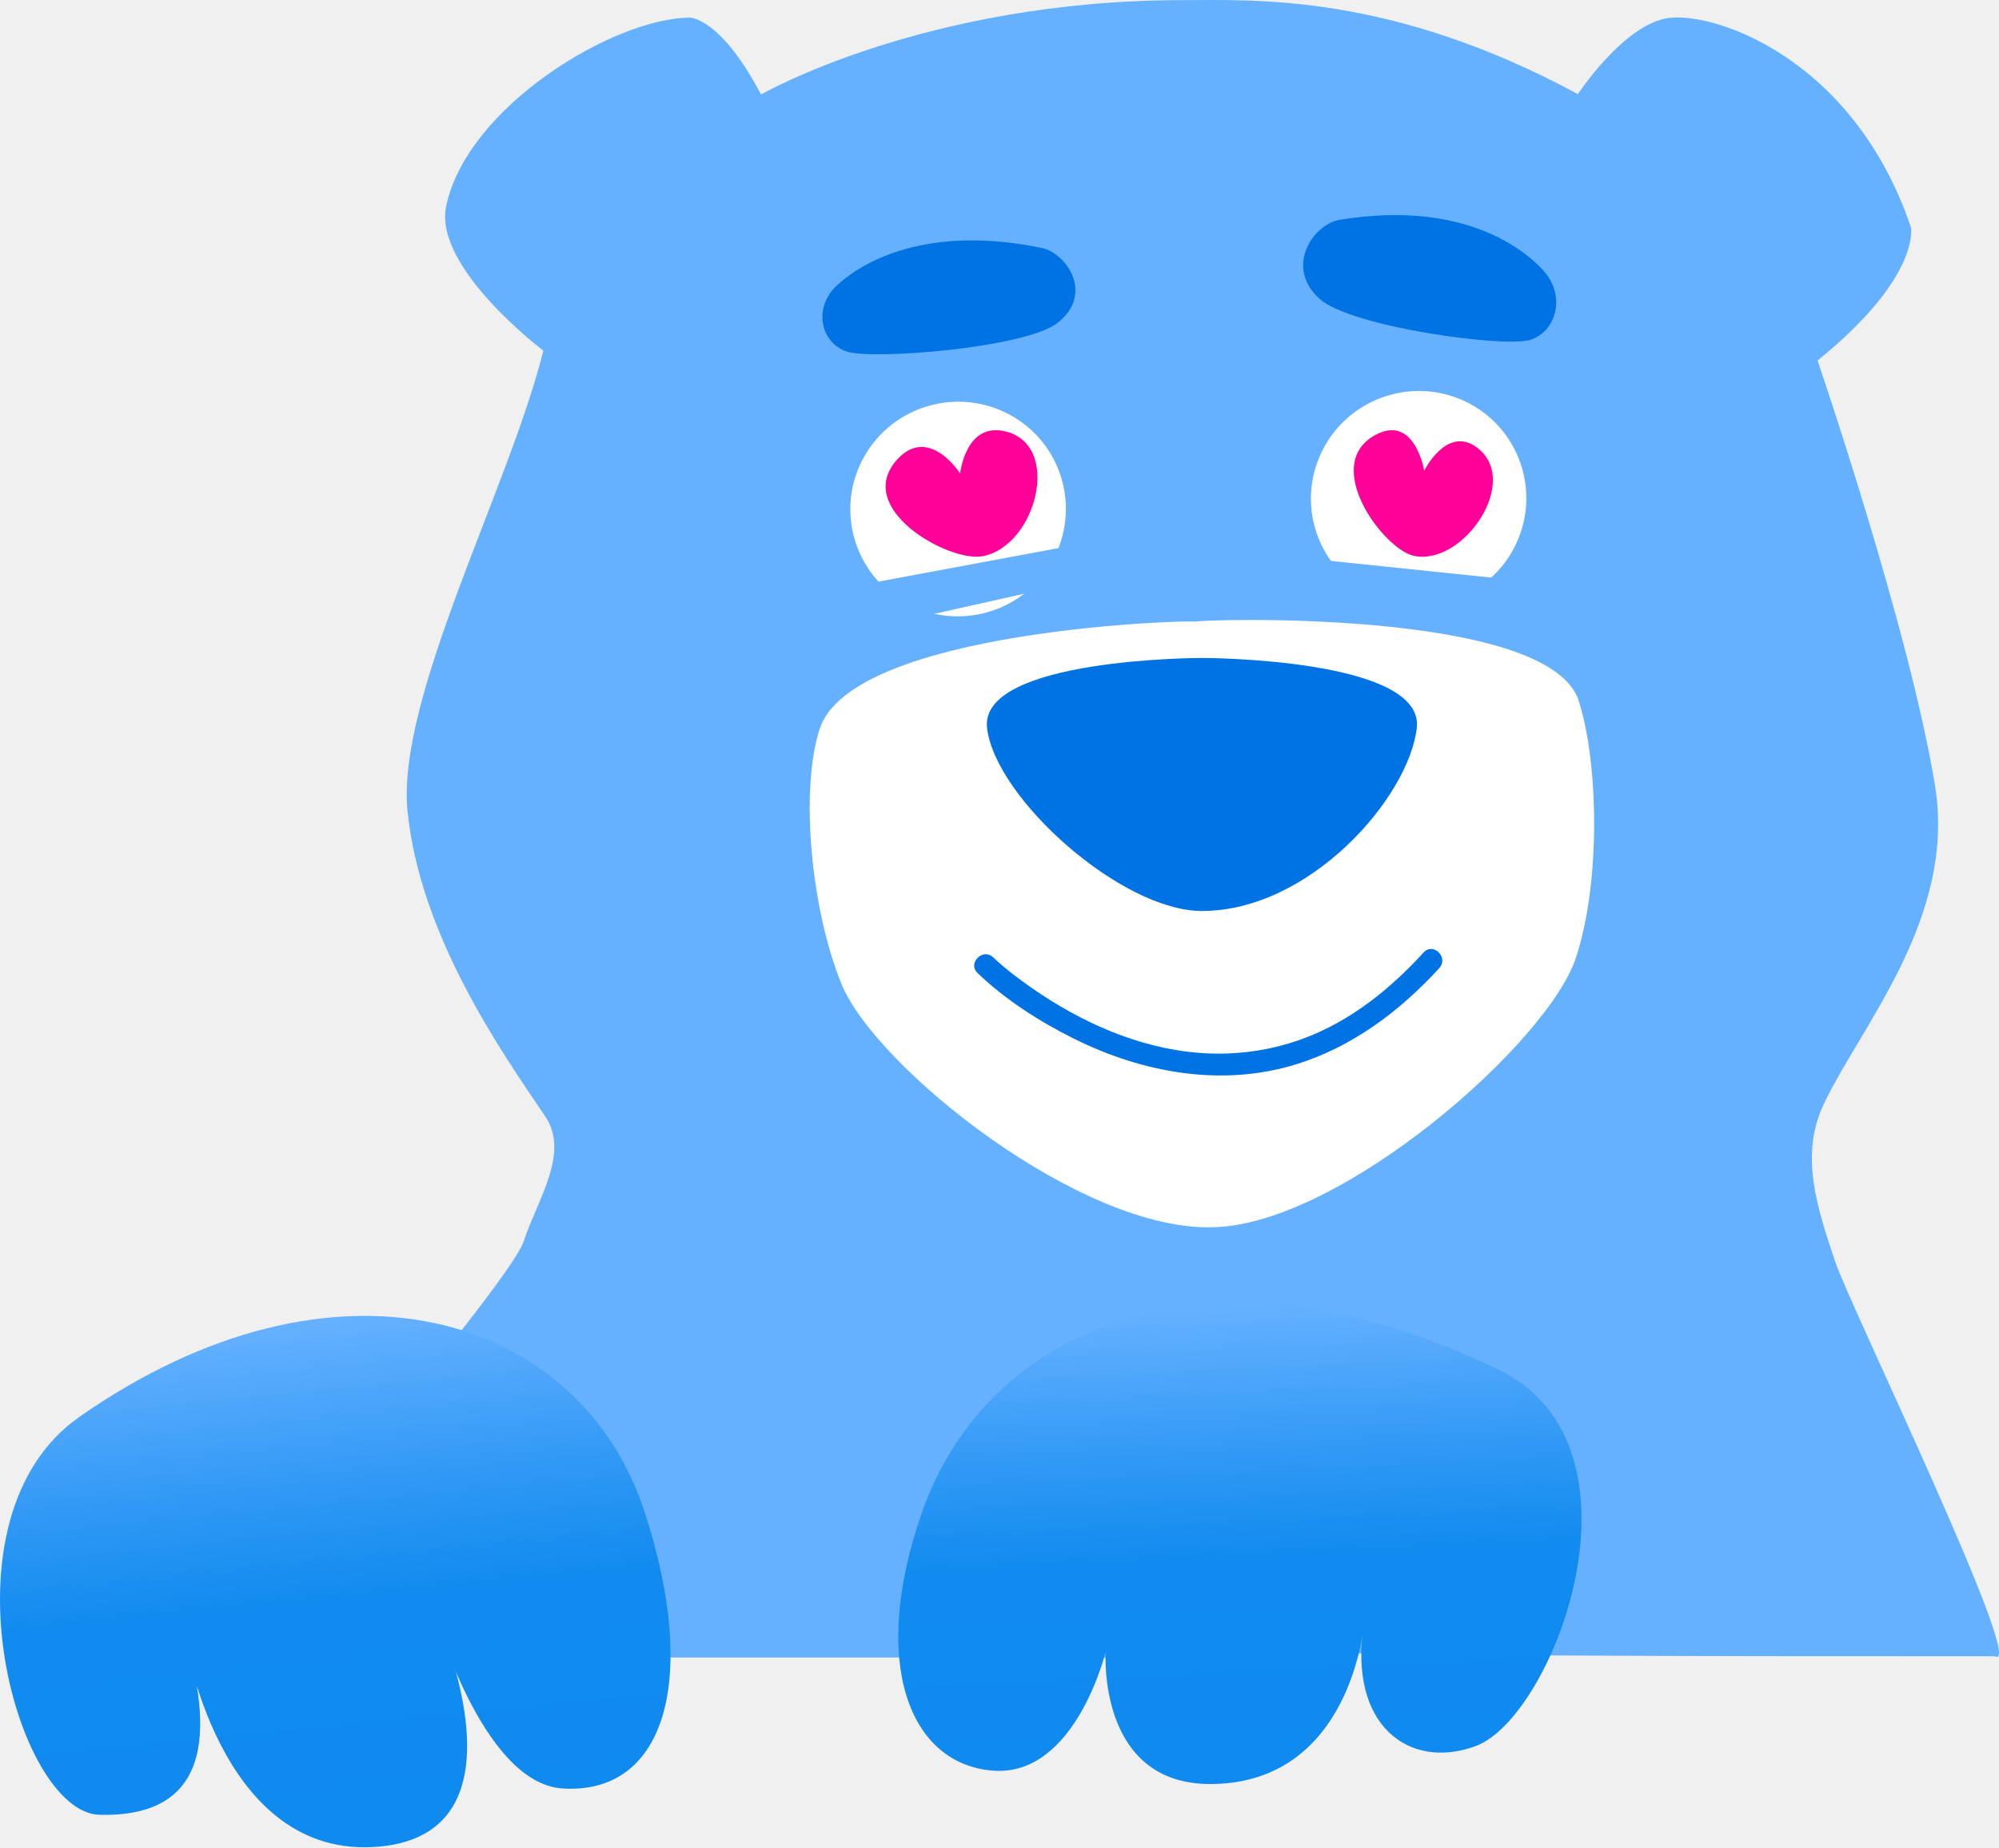
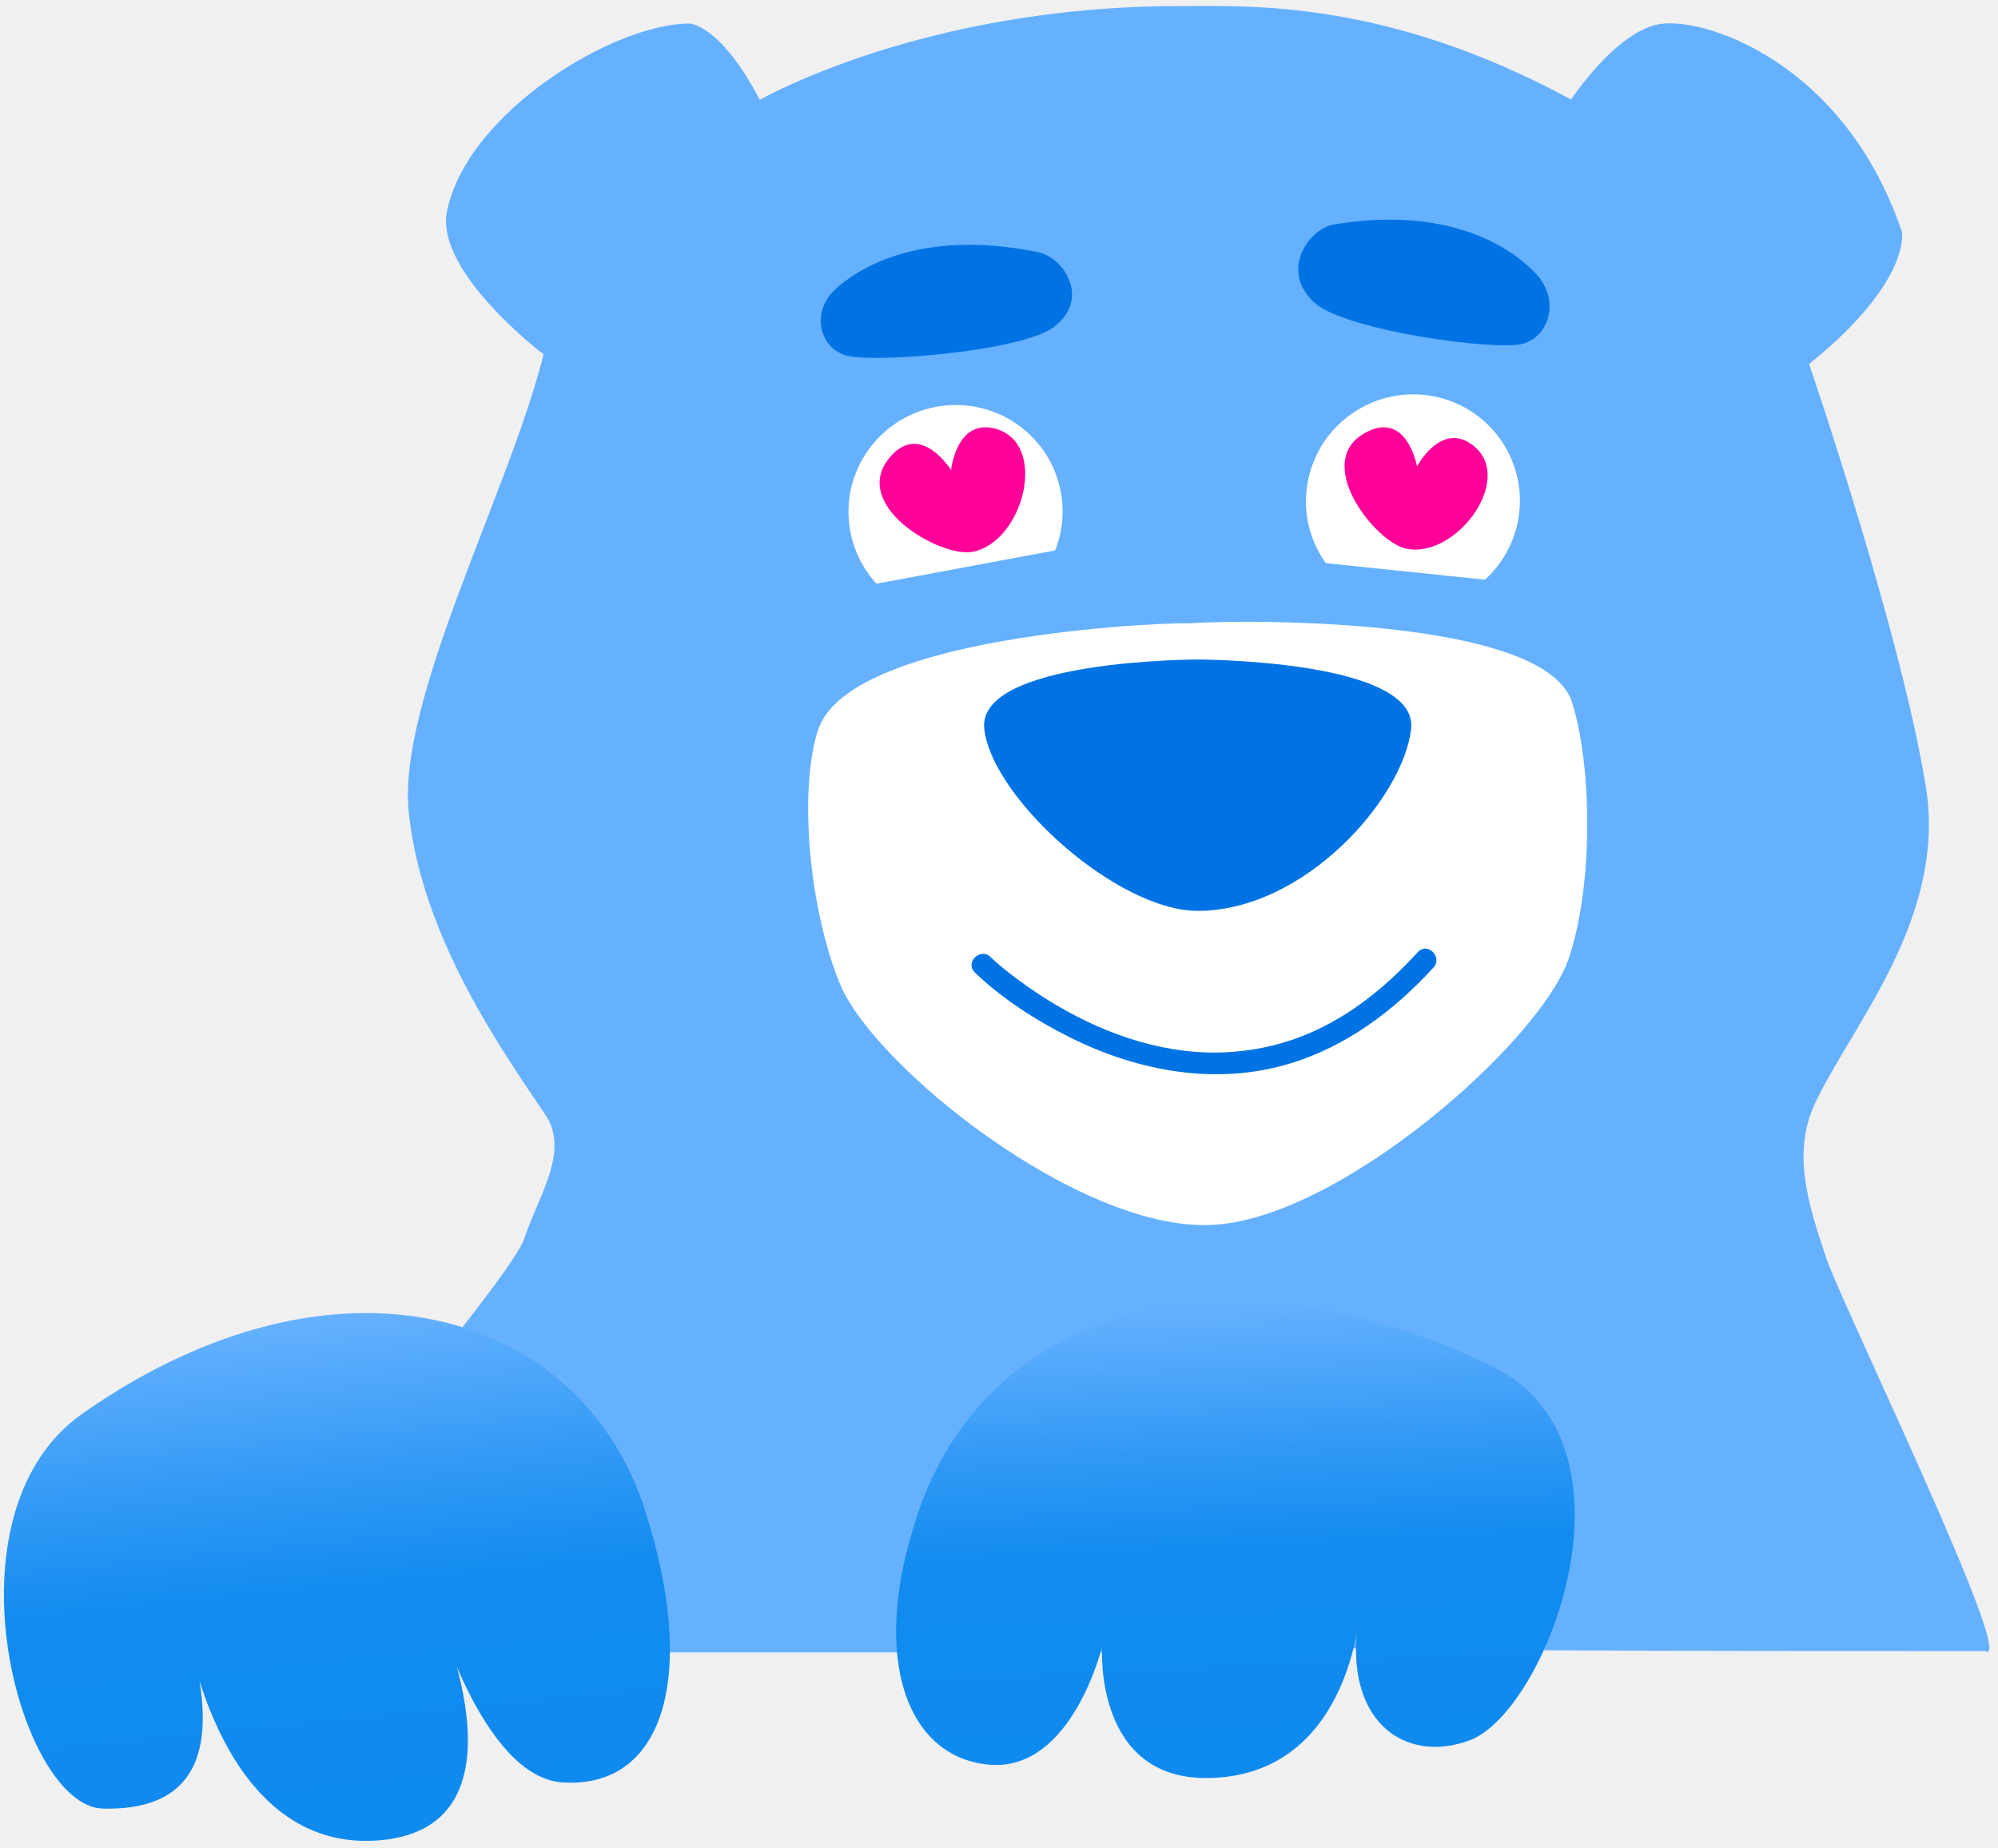
- <svg xmlns="http://www.w3.org/2000/svg" width="158" height="146" viewBox="0 0 158 146" fill="none">
-   <g clip-path="url(#clip0_94_3386)">
-     <path d="M14 134C56.41 133.678 81.763 132.672 93.384 130.404C112.757 130.901 132.352 130.901 157.652 130.901C160.38 132.386 146.211 103.181 145.049 99.705C143.637 95.475 142.235 91.34 144.132 87.302C147.024 81.143 154.654 72.549 152.939 62.072C150.922 49.722 143.658 28.493 143.658 28.493C151.866 21.856 151.037 17.959 151.037 17.959C146.42 4.301 134.965 0.695 131.536 1.483C128.107 2.272 124.715 7.44 124.715 7.44C109.899 -0.577 99.075 0.01 93.514 0.01C73.07 0.01 60.151 7.472 60.151 7.472C56.967 1.395 54.544 1.395 54.544 1.395C48.567 1.395 36.899 8.426 35.262 16.309C34.256 21.156 42.944 27.715 42.944 27.715C40.276 38.487 31.302 55.171 32.214 64.132C33.214 73.987 39.619 83.094 43.095 88.236C45.054 91.137 42.495 94.77 41.401 98.085C40.13 101.931 15.162 130.285 14.01 134H14Z" fill="#66B1FF" />
-     <path d="M124.788 55.396C122.416 48.005 94.5 48.963 94.506 49.132C94.5 48.968 67.358 49.69 64.784 57.614C63.217 62.438 64.099 71.944 66.543 77.844C69.252 84.364 85.532 97.43 96.011 96.989C106.11 96.666 122.354 82.403 124.559 75.698C126.552 69.634 126.334 60.231 124.782 55.396H124.788Z" fill="white" />
-     <path d="M82.97 44.683C85.448 40.696 84.215 35.471 80.216 33.013C76.216 30.555 70.965 31.794 68.487 35.781C66.009 39.768 67.242 44.993 71.242 47.451C75.241 49.909 80.492 48.67 82.97 44.683Z" fill="white" />
-     <path d="M119.987 42.628C121.792 38.294 119.737 33.332 115.396 31.544C111.056 29.756 106.074 31.82 104.268 36.154C102.463 40.487 104.519 45.449 108.859 47.237C113.2 49.025 118.182 46.962 119.987 42.628Z" fill="white" />
-     <path d="M66.139 22.568C67.547 21.239 72.501 17.58 82.317 19.591C84.352 20.011 86.508 23.311 83.546 25.55C80.962 27.506 68.891 28.466 66.908 27.779C64.873 27.071 64.235 24.367 66.139 22.563V22.568Z" fill="#0073E4" />
-     <path d="M121.976 21.368C120.628 19.884 115.843 15.742 105.876 17.375C103.812 17.714 101.469 21.11 104.328 23.641C106.824 25.849 118.901 27.493 120.934 26.865C123.019 26.22 123.803 23.377 121.976 21.368Z" fill="#0073E4" />
-     <path d="M95 52C95 52 77.347 52 78.019 57.551C78.685 63.103 88.628 72 95 72C103.491 72 111.315 63.103 111.982 57.551C112.648 52 95 52 95 52Z" fill="#0073E4" />
-     <path d="M77.261 76.9C79.457 79.006 82.159 80.737 84.877 82.088C90.286 84.779 96.527 85.935 102.412 84.127C106.865 82.761 110.658 79.91 113.763 76.509C114.522 75.677 113.282 74.444 112.523 75.276C109.867 78.189 106.7 80.732 102.959 82.103C100.056 83.166 96.961 83.5 93.892 83.125C89.124 82.545 84.618 80.352 80.785 77.537C80.056 77.002 79.245 76.376 78.506 75.667C77.695 74.886 76.45 76.119 77.266 76.9H77.261Z" fill="#0073E4" />
-     <path d="M102 44L123 46.184L122.67 51L103.754 46.887L102 44Z" fill="#66B1FF" />
-     <path d="M65 46.795L85.361 43L86 45.799L67.186 50L65 46.795Z" fill="#66B1FF" />
+ <svg xmlns="http://www.w3.org/2000/svg" width="159" height="147" viewBox="0 0 159 147" fill="none">
+   <g clip-path="url(#clip0_229_26767)">
+     <path d="M14.312 134.477C56.722 134.155 82.075 133.148 93.697 130.88C113.07 131.377 132.665 131.377 157.964 131.377C160.693 132.862 146.524 103.658 145.362 100.181C143.949 95.952 142.548 91.816 144.444 87.779C147.337 81.619 154.966 73.026 153.252 62.549C151.235 50.199 143.97 28.97 143.97 28.97C152.178 22.333 151.349 18.436 151.349 18.436C146.732 4.778 135.278 1.171 131.849 1.96C128.42 2.749 125.027 7.917 125.027 7.917C110.211 -0.1 99.387 0.486 93.827 0.486C73.383 0.486 60.464 7.948 60.464 7.948C57.28 1.872 54.857 1.872 54.857 1.872C48.879 1.872 37.211 8.903 35.575 16.785C34.569 21.632 43.256 28.191 43.256 28.191C40.588 38.964 31.614 55.647 32.526 64.609C33.527 74.463 39.931 83.57 43.407 88.713C45.367 91.614 42.808 95.246 41.714 98.562C40.442 102.407 15.475 130.761 14.323 134.477H14.312Z" fill="#66B1FF" />
+     <path d="M125.1 55.872C122.728 48.482 94.813 49.44 94.818 49.608C94.813 49.445 67.671 50.167 65.097 58.09C63.529 62.915 64.412 72.421 66.856 78.321C69.565 84.841 85.845 97.906 96.323 97.466C106.422 97.143 122.666 82.879 124.872 76.175C126.865 70.111 126.647 60.707 125.095 55.872H125.1Z" fill="white" />
+     <path d="M83.283 45.159C85.761 41.172 84.528 35.947 80.528 33.489C76.529 31.031 71.278 32.27 68.8 36.258C66.322 40.245 67.555 45.469 71.554 47.927C75.553 50.386 80.805 49.146 83.283 45.159Z" fill="white" />
+     <path d="M120.3 43.105C122.105 38.771 120.049 33.809 115.709 32.021C111.368 30.233 106.386 32.297 104.581 36.63C102.776 40.964 104.831 45.926 109.172 47.714C113.513 49.502 118.495 47.438 120.3 43.105Z" fill="white" />
+     <path d="M66.452 23.044C67.859 21.715 72.814 18.056 82.629 20.068C84.665 20.487 86.82 23.788 83.859 26.026C81.274 27.982 69.204 28.942 67.221 28.255C65.186 27.548 64.547 24.844 66.452 23.04V23.044Z" fill="#0073E4" />
+     <path d="M122.289 21.844C120.941 20.361 116.155 16.218 106.188 17.852C104.124 18.19 101.782 21.586 104.64 24.117C107.136 26.326 119.214 27.97 121.246 27.341C123.331 26.696 124.116 23.854 122.289 21.844Z" fill="#0073E4" />
+     <path d="M95.313 52.477C95.313 52.477 77.659 52.477 78.331 58.028C78.998 63.58 88.941 72.477 95.313 72.477C103.803 72.477 111.627 63.58 112.294 58.028C112.961 52.477 95.313 52.477 95.313 52.477Z" fill="#0073E4" />
+     <path d="M77.574 77.376C79.77 79.482 82.472 81.213 85.189 82.564C90.599 85.256 96.84 86.412 102.724 84.603C107.178 83.237 110.97 80.386 114.075 76.986C114.835 76.154 113.595 74.921 112.835 75.753C110.18 78.666 107.013 81.208 103.272 82.58C100.368 83.643 97.274 83.977 94.205 83.602C89.436 83.021 84.931 80.828 81.097 78.013C80.369 77.479 79.558 76.852 78.819 76.144C78.008 75.363 76.763 76.596 77.579 77.376H77.574Z" fill="#0073E4" />
+     <path d="M102.312 44.477L123.313 46.66L122.982 51.477L104.066 47.363L102.312 44.477Z" fill="#66B1FF" />
+     <path d="M65.312 47.272L85.674 43.477L86.312 46.276L77.312 50.477H67.498L65.312 47.272Z" fill="#66B1FF" />
  </g>
-   <path d="M6.255 112C-5.131 119.961 1.259 143.256 7.86 143.43C16.641 143.662 16.945 136.868 14.528 129.007C14.528 129.007 17.186 147.171 30.041 145.94C42.528 144.746 34.203 126.991 34.203 126.991C34.203 126.991 37.983 140.957 44.489 141.352C52.447 141.841 55.315 132.995 50.985 119.598C45.857 103.728 26.439 97.881 6.255 111.994V112Z" fill="url(#paint0_linear_94_3386)" />
-   <path d="M118.478 108.261C130.926 114.335 122.827 135.719 116.634 138.001C111.36 139.943 106.549 136.337 107.799 128.378C107.799 128.378 106.817 140.886 95.781 140.999C86.684 141.092 87.393 130.537 87.393 130.537C87.393 130.537 85.008 140.428 78.501 139.943C71.893 139.449 68.746 131.474 72.817 119.687C78.154 104.217 96.412 97.494 118.478 108.261Z" fill="url(#paint1_linear_94_3386)" />
-   <path d="M77.624 43.965C74.971 44.428 67.403 40.194 70.911 36.322C73.418 33.552 75.889 37.421 75.889 37.421C75.889 37.421 76.304 33.461 79.316 34.062C84.041 35.003 81.924 43.216 77.624 43.968V43.965Z" fill="#FF0199" />
-   <path d="M111.74 43.926C109.323 43.395 104.381 36.703 108.724 34.37C111.83 32.704 112.568 37.202 112.568 37.202C112.568 37.202 114.313 33.666 116.663 35.316C120.347 37.909 115.659 44.788 111.743 43.926H111.74Z" fill="#FF0199" />
+   <path d="M6.568 112.476C-4.819 120.438 1.572 143.733 8.172 143.907C16.953 144.138 17.257 137.345 14.841 129.483C14.841 129.483 17.498 147.648 30.353 146.417C42.841 145.222 34.516 127.468 34.516 127.468C34.516 127.468 38.296 141.433 44.802 141.828C52.76 142.317 55.627 133.472 51.297 120.075C46.17 104.204 26.752 98.358 6.568 112.471V112.476Z" fill="url(#paint0_linear_229_26767)" />
+   <path d="M118.79 108.738C131.239 114.811 123.139 136.196 116.946 138.478C111.673 140.42 106.862 136.814 108.112 128.855C108.112 128.855 107.129 141.363 96.094 141.476C86.996 141.569 87.706 131.013 87.706 131.013C87.706 131.013 85.321 140.904 78.813 140.42C72.205 139.925 69.059 131.951 73.13 120.164C78.466 104.694 96.724 97.971 118.79 108.738Z" fill="url(#paint1_linear_229_26767)" />
+   <path d="M77.361 43.911C74.8 44.371 67.492 40.16 70.88 36.31C73.3 33.555 75.686 37.402 75.686 37.402C75.686 37.402 76.086 33.464 78.995 34.062C83.556 34.998 81.512 43.166 77.361 43.914V43.911Z" fill="#FF0199" />
+   <path d="M111.906 43.659C109.405 43.142 104.289 36.63 108.785 34.36C112 32.739 112.764 37.115 112.764 37.115C112.764 37.115 114.57 33.675 117.003 35.281C120.816 37.804 115.964 44.498 111.909 43.659H111.906Z" fill="#FF0199" />
  <defs>
-     <linearGradient id="paint0_linear_94_3386" x1="29.558" y1="145.997" x2="25.393" y2="104.209" gradientUnits="userSpaceOnUse">
+     <linearGradient id="paint0_linear_229_26767" x1="29.87" y1="146.474" x2="25.706" y2="104.685" gradientUnits="userSpaceOnUse">
      <stop stop-color="#0F8AEF" />
      <stop offset="0.47" stop-color="#118BEF" />
      <stop offset="0.69" stop-color="#3199F5" />
      <stop offset="1" stop-color="#66B1FF" />
    </linearGradient>
-     <linearGradient id="paint1_linear_94_3386" x1="107.698" y1="140.584" x2="105.928" y2="102.719" gradientUnits="userSpaceOnUse">
+     <linearGradient id="paint1_linear_229_26767" x1="108.011" y1="141.061" x2="106.24" y2="103.195" gradientUnits="userSpaceOnUse">
      <stop stop-color="#0F8AEF" />
      <stop offset="0.47" stop-color="#118BEF" />
      <stop offset="0.69" stop-color="#3199F5" />
      <stop offset="1" stop-color="#66B1FF" />
    </linearGradient>
-     <clipPath id="clip0_94_3386">
-       <rect width="144" height="131" fill="white" transform="translate(14)" />
+     <clipPath id="clip0_229_26767">
+       <rect width="144" height="131" fill="white" transform="translate(14.3125 0.476562)" />
    </clipPath>
  </defs>
</svg>
